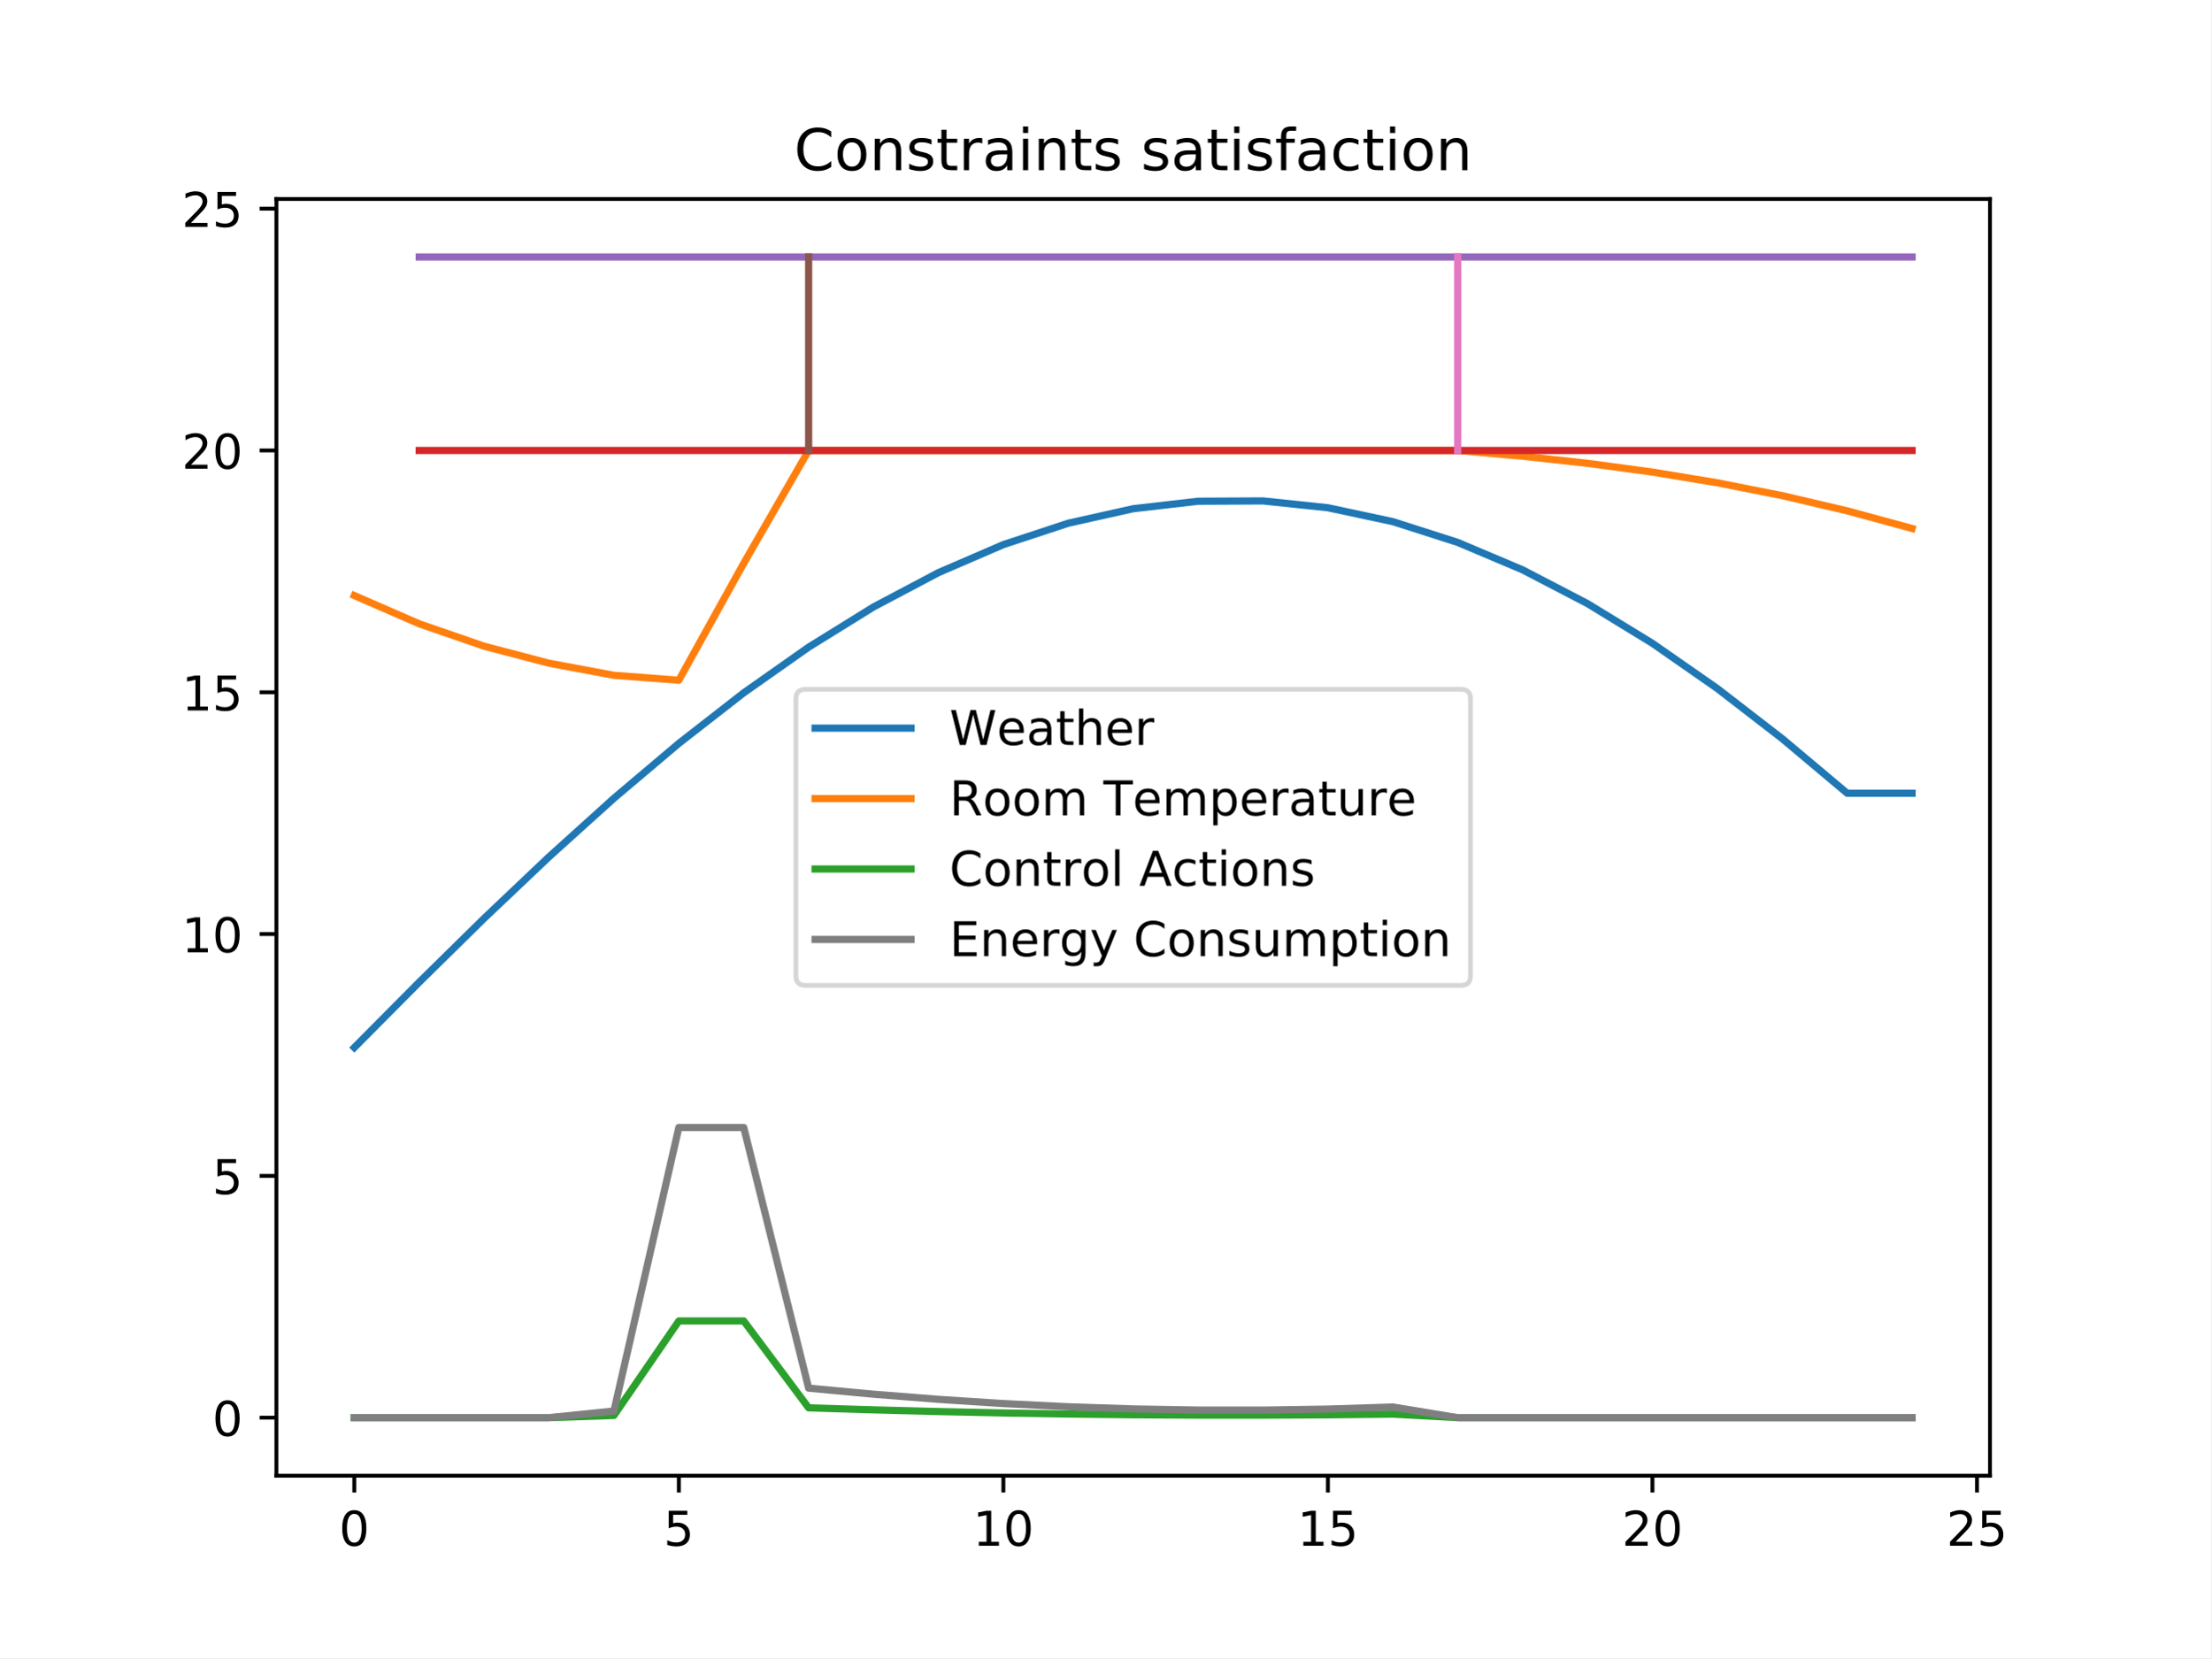
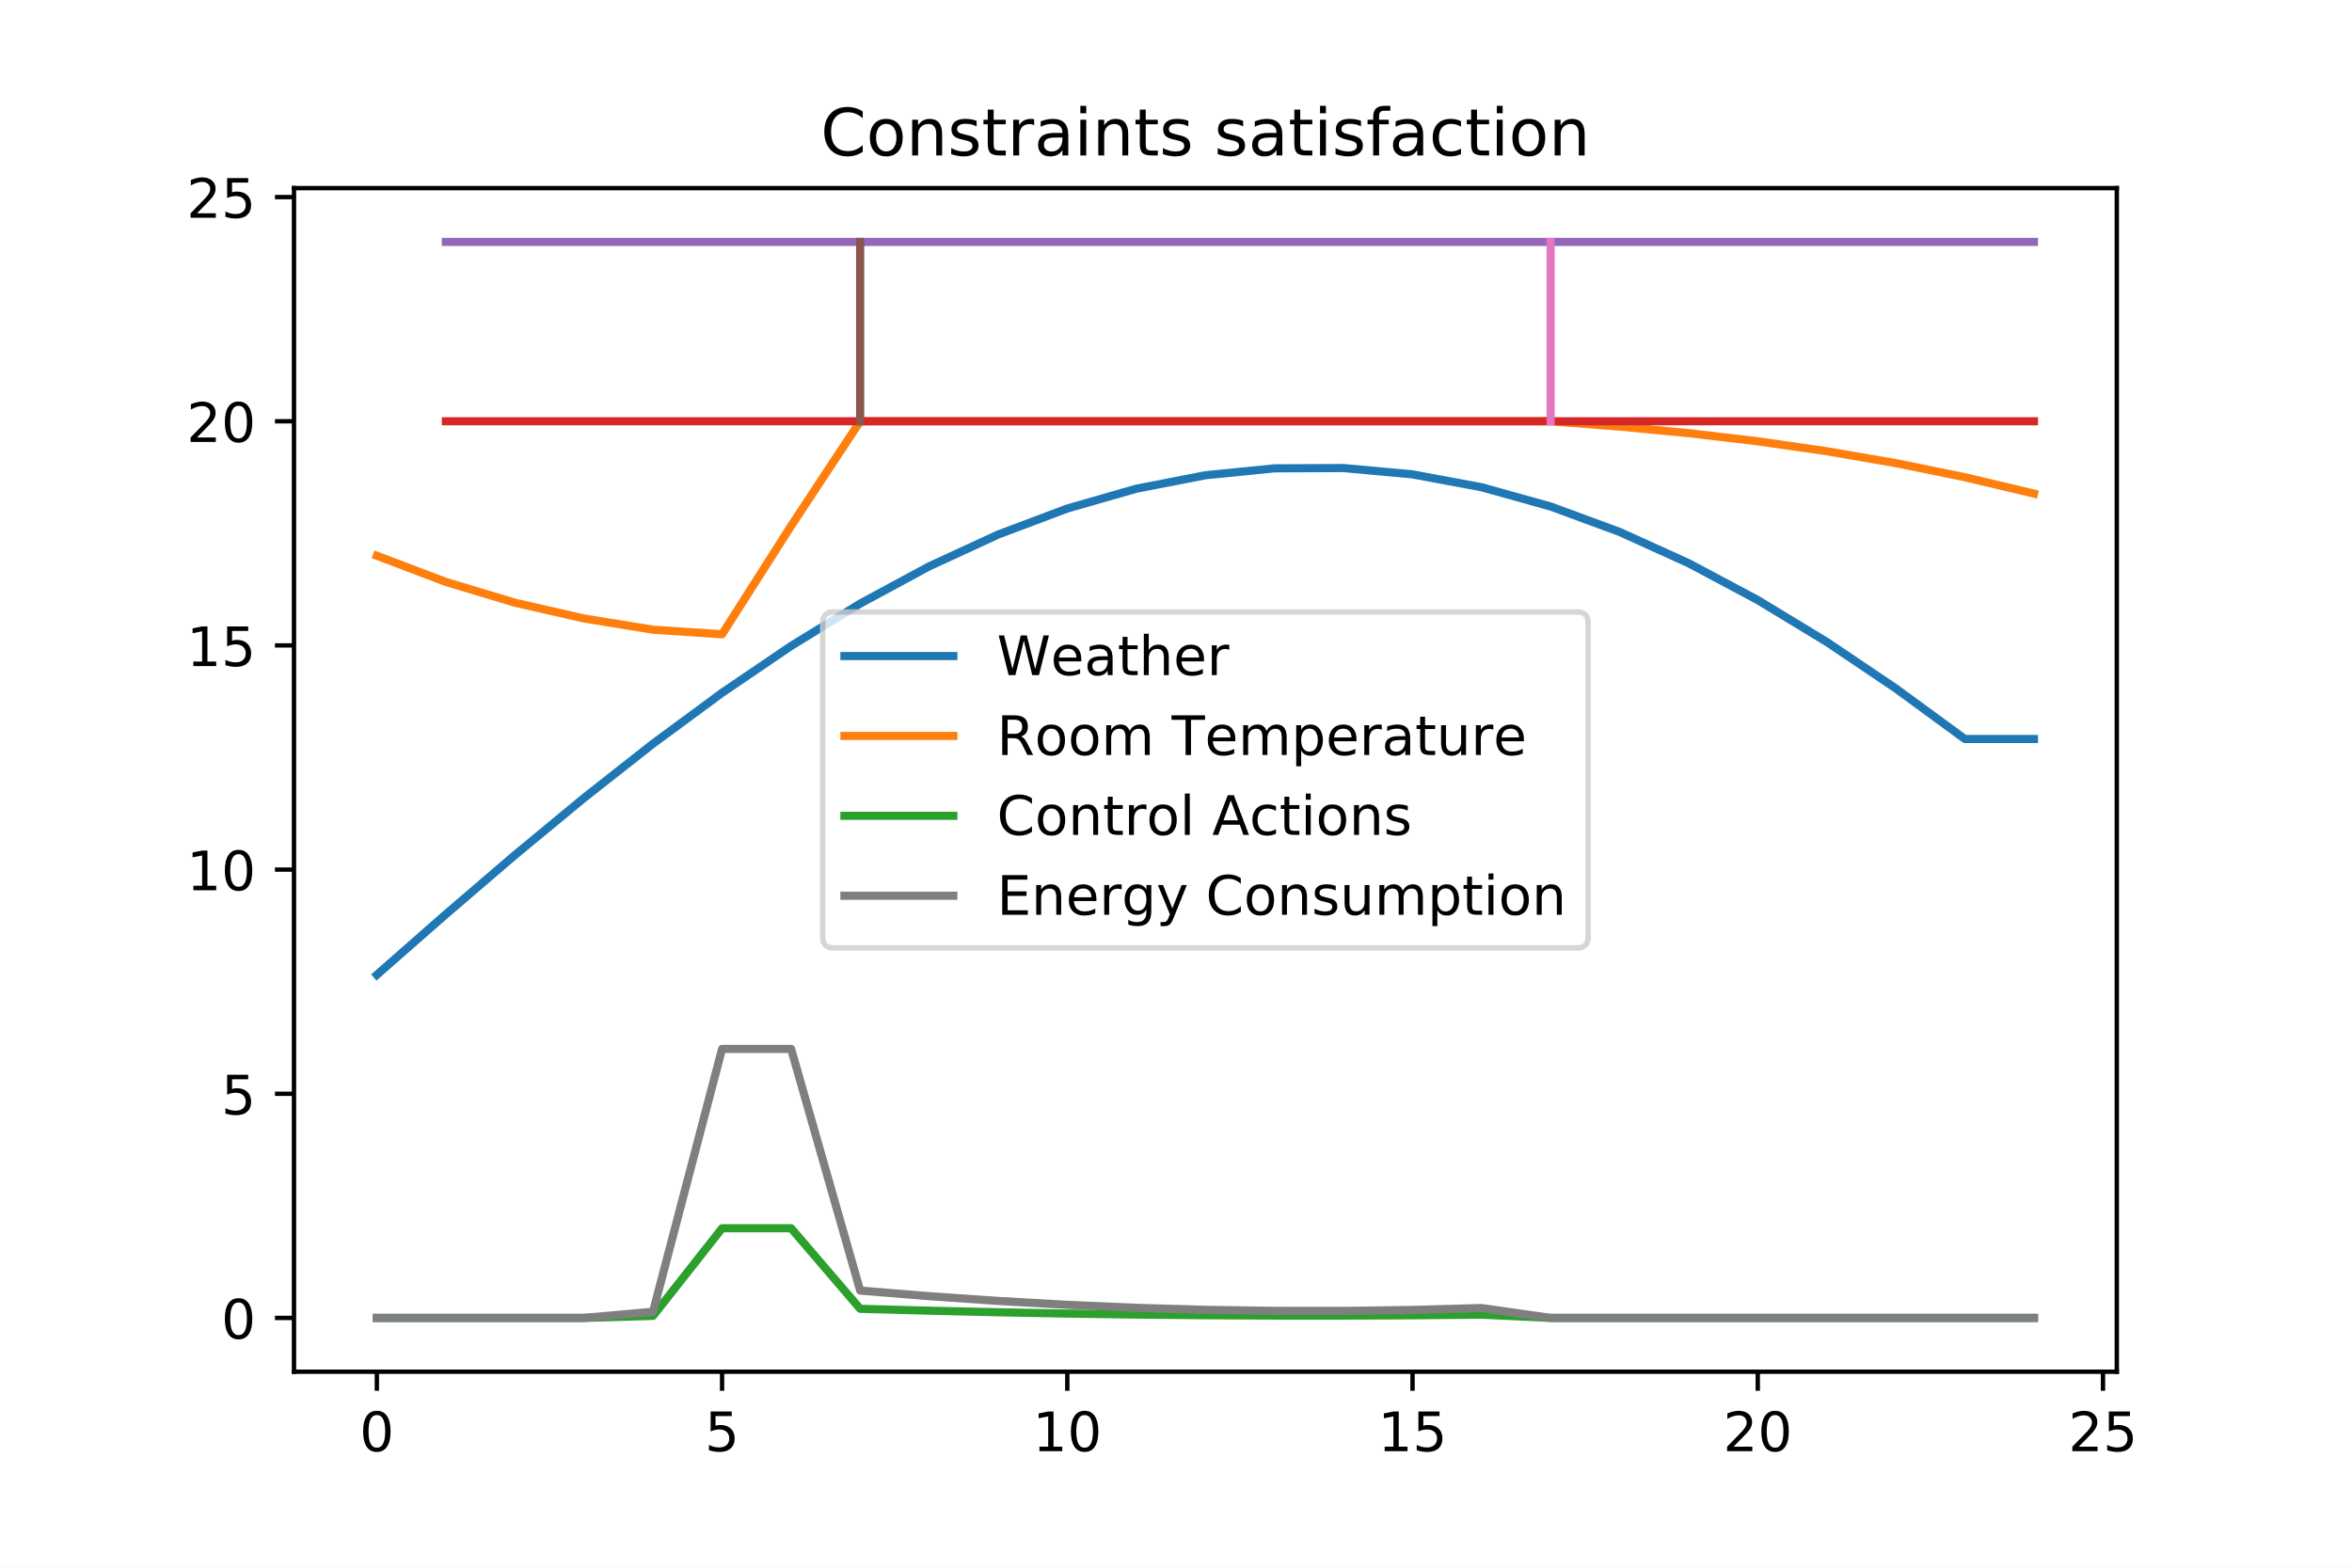
- <svg xmlns="http://www.w3.org/2000/svg" xmlns:xlink="http://www.w3.org/1999/xlink" height="345.6pt" version="1.1" viewBox="0 0 460.8 345.6" width="460.8pt">
+ <svg xmlns="http://www.w3.org/2000/svg" xmlns:xlink="http://www.w3.org/1999/xlink" height="288pt" version="1.1" viewBox="0 0 432 288" width="432pt">
  <defs>
    <style type="text/css">
*{stroke-linecap:butt;stroke-linejoin:round;}
  </style>
  </defs>
  <g id="figure_1">
    <g id="patch_1">
-       <path d="M 0 345.6  L 460.8 345.6  L 460.8 0  L 0 0  z " style="fill:#ffffff;" />
+       <path d="M 0 288  L 432 288  L 432 0  L 0 0  z " style="fill:#ffffff;" />
    </g>
    <g id="axes_1">
      <g id="patch_2">
-         <path d="M 57.6 307.584  L 414.72 307.584  L 414.72 41.472  L 57.6 41.472  z " style="fill:#ffffff;" />
+         <path d="M 54 252  L 388.8 252  L 388.8 34.56  L 54 34.56  z " style="fill:#ffffff;" />
      </g>
      <g id="matplotlib.axis_1">
        <g id="xtick_1">
          <g id="line2d_1">
            <defs>
-               <path d="M 0 0  L 0 3.5  " id="mde21d6bb17" style="stroke:#000000;stroke-width:0.8;" />
-             </defs>
-             <g>
-               <use style="stroke:#000000;stroke-width:0.8;" x="73.833" xlink:href="#mde21d6bb17" y="307.584" />
+               <path d="M 0 0  L 0 3.5  " id="md478ff8bfa" style="stroke:#000000;stroke-width:0.8;" />
+             </defs>
+             <g>
+               <use style="stroke:#000000;stroke-width:0.8;" x="69.218" xlink:href="#md478ff8bfa" y="252" />
            </g>
          </g>
          <g id="text_1">
            <defs>
              <path d="M 31.781 66.406  Q 24.172 66.406 20.328 58.906  Q 16.5 51.422 16.5 36.375  Q 16.5 21.391 20.328 13.891  Q 24.172 6.391 31.781 6.391  Q 39.453 6.391 43.281 13.891  Q 47.125 21.391 47.125 36.375  Q 47.125 51.422 43.281 58.906  Q 39.453 66.406 31.781 66.406  z M 31.781 74.219  Q 44.047 74.219 50.516 64.516  Q 56.984 54.828 56.984 36.375  Q 56.984 17.969 50.516 8.266  Q 44.047 -1.422 31.781 -1.422  Q 19.531 -1.422 13.062 8.266  Q 6.594 17.969 6.594 36.375  Q 6.594 54.828 13.062 64.516  Q 19.531 74.219 31.781 74.219  z " id="DejaVuSans-30" />
            </defs>
-             <g transform="translate(70.65148 322.1824)scale(0.1 -0.1)">
+             <g transform="translate(66.03693 266.5984)scale(0.1 -0.1)">
              <use xlink:href="#DejaVuSans-30" />
            </g>
          </g>
        </g>
        <g id="xtick_2">
          <g id="line2d_2">
            <g>
-               <use style="stroke:#000000;stroke-width:0.8;" x="141.469" xlink:href="#mde21d6bb17" y="307.584" />
+               <use style="stroke:#000000;stroke-width:0.8;" x="132.627" xlink:href="#md478ff8bfa" y="252" />
            </g>
          </g>
          <g id="text_2">
            <defs>
              <path d="M 10.797 72.906  L 49.516 72.906  L 49.516 64.594  L 19.828 64.594  L 19.828 46.734  Q 21.969 47.469 24.109 47.828  Q 26.266 48.188 28.422 48.188  Q 40.625 48.188 47.75 41.5  Q 54.891 34.812 54.891 23.391  Q 54.891 11.625 47.562 5.094  Q 40.234 -1.422 26.906 -1.422  Q 22.312 -1.422 17.547 -0.641  Q 12.797 0.141 7.719 1.703  L 7.719 11.625  Q 12.109 9.234 16.797 8.062  Q 21.484 6.891 26.703 6.891  Q 35.156 6.891 40.078 11.328  Q 45.016 15.766 45.016 23.391  Q 45.016 31 40.078 35.438  Q 35.156 39.891 26.703 39.891  Q 22.75 39.891 18.812 39.016  Q 14.891 38.141 10.797 36.281  z " id="DejaVuSans-35" />
            </defs>
-             <g transform="translate(138.2878 322.1824)scale(0.1 -0.1)">
+             <g transform="translate(129.446 266.5984)scale(0.1 -0.1)">
              <use xlink:href="#DejaVuSans-35" />
            </g>
          </g>
        </g>
        <g id="xtick_3">
          <g id="line2d_3">
            <g>
-               <use style="stroke:#000000;stroke-width:0.8;" x="209.105" xlink:href="#mde21d6bb17" y="307.584" />
+               <use style="stroke:#000000;stroke-width:0.8;" x="196.036" xlink:href="#md478ff8bfa" y="252" />
            </g>
          </g>
          <g id="text_3">
            <defs>
              <path d="M 12.406 8.297  L 28.516 8.297  L 28.516 63.922  L 10.984 60.406  L 10.984 69.391  L 28.422 72.906  L 38.281 72.906  L 38.281 8.297  L 54.391 8.297  L 54.391 0  L 12.406 0  z " id="DejaVuSans-31" />
            </defs>
-             <g transform="translate(202.743 322.1824)scale(0.1 -0.1)">
+             <g transform="translate(189.6739 266.5984)scale(0.1 -0.1)">
              <use xlink:href="#DejaVuSans-31" />
              <use x="63.623" xlink:href="#DejaVuSans-30" />
            </g>
          </g>
        </g>
        <g id="xtick_4">
          <g id="line2d_4">
            <g>
-               <use style="stroke:#000000;stroke-width:0.8;" x="276.742" xlink:href="#mde21d6bb17" y="307.584" />
+               <use style="stroke:#000000;stroke-width:0.8;" x="259.445" xlink:href="#md478ff8bfa" y="252" />
            </g>
          </g>
          <g id="text_4">
-             <g transform="translate(270.3793 322.1824)scale(0.1 -0.1)">
+             <g transform="translate(253.083 266.5984)scale(0.1 -0.1)">
              <use xlink:href="#DejaVuSans-31" />
              <use x="63.623" xlink:href="#DejaVuSans-35" />
            </g>
          </g>
        </g>
        <g id="xtick_5">
          <g id="line2d_5">
            <g>
-               <use style="stroke:#000000;stroke-width:0.8;" x="344.378" xlink:href="#mde21d6bb17" y="307.584" />
+               <use style="stroke:#000000;stroke-width:0.8;" x="322.855" xlink:href="#md478ff8bfa" y="252" />
            </g>
          </g>
          <g id="text_5">
            <defs>
              <path d="M 19.188 8.297  L 53.609 8.297  L 53.609 0  L 7.328 0  L 7.328 8.297  Q 12.938 14.109 22.625 23.891  Q 32.328 33.688 34.812 36.531  Q 39.547 41.844 41.422 45.531  Q 43.312 49.219 43.312 52.781  Q 43.312 58.594 39.234 62.25  Q 35.156 65.922 28.609 65.922  Q 23.969 65.922 18.812 64.312  Q 13.672 62.703 7.812 59.422  L 7.812 69.391  Q 13.766 71.781 18.938 73  Q 24.125 74.219 28.422 74.219  Q 39.75 74.219 46.484 68.547  Q 53.219 62.891 53.219 53.422  Q 53.219 48.922 51.531 44.891  Q 49.859 40.875 45.406 35.406  Q 44.188 33.984 37.641 27.219  Q 31.109 20.453 19.188 8.297  z " id="DejaVuSans-32" />
            </defs>
-             <g transform="translate(338.0157 322.1824)scale(0.1 -0.1)">
+             <g transform="translate(316.492 266.5984)scale(0.1 -0.1)">
              <use xlink:href="#DejaVuSans-32" />
              <use x="63.623" xlink:href="#DejaVuSans-30" />
            </g>
          </g>
        </g>
        <g id="xtick_6">
          <g id="line2d_6">
            <g>
-               <use style="stroke:#000000;stroke-width:0.8;" x="412.015" xlink:href="#mde21d6bb17" y="307.584" />
+               <use style="stroke:#000000;stroke-width:0.8;" x="386.264" xlink:href="#md478ff8bfa" y="252" />
            </g>
          </g>
          <g id="text_6">
-             <g transform="translate(405.652 322.1824)scale(0.1 -0.1)">
+             <g transform="translate(379.9011 266.5984)scale(0.1 -0.1)">
              <use xlink:href="#DejaVuSans-32" />
              <use x="63.623" xlink:href="#DejaVuSans-35" />
            </g>
          </g>
        </g>
      </g>
      <g id="matplotlib.axis_2">
        <g id="ytick_1">
          <g id="line2d_7">
            <defs>
-               <path d="M 0 0  L -3.5 0  " id="m8e8ab6ca2b" style="stroke:#000000;stroke-width:0.8;" />
-             </defs>
-             <g>
-               <use style="stroke:#000000;stroke-width:0.8;" x="57.6" xlink:href="#m8e8ab6ca2b" y="295.488" />
+               <path d="M 0 0  L -3.5 0  " id="m0f8be2b3c4" style="stroke:#000000;stroke-width:0.8;" />
+             </defs>
+             <g>
+               <use style="stroke:#000000;stroke-width:0.8;" x="54" xlink:href="#m0f8be2b3c4" y="242.116" />
            </g>
          </g>
          <g id="text_7">
-             <g transform="translate(44.2375 299.2872)scale(0.1 -0.1)">
+             <g transform="translate(40.6375 245.9156)scale(0.1 -0.1)">
              <use xlink:href="#DejaVuSans-30" />
            </g>
          </g>
        </g>
        <g id="ytick_2">
          <g id="line2d_8">
            <g>
-               <use style="stroke:#000000;stroke-width:0.8;" x="57.6" xlink:href="#m8e8ab6ca2b" y="245.088" />
+               <use style="stroke:#000000;stroke-width:0.8;" x="54" xlink:href="#m0f8be2b3c4" y="200.935" />
            </g>
          </g>
          <g id="text_8">
-             <g transform="translate(44.2375 248.8872)scale(0.1 -0.1)">
+             <g transform="translate(40.6375 204.7338)scale(0.1 -0.1)">
              <use xlink:href="#DejaVuSans-35" />
            </g>
          </g>
        </g>
        <g id="ytick_3">
          <g id="line2d_9">
            <g>
-               <use style="stroke:#000000;stroke-width:0.8;" x="57.6" xlink:href="#m8e8ab6ca2b" y="194.688" />
+               <use style="stroke:#000000;stroke-width:0.8;" x="54" xlink:href="#m0f8be2b3c4" y="159.753" />
            </g>
          </g>
          <g id="text_9">
-             <g transform="translate(37.875 198.4872)scale(0.1 -0.1)">
+             <g transform="translate(34.275 163.5519)scale(0.1 -0.1)">
              <use xlink:href="#DejaVuSans-31" />
              <use x="63.623" xlink:href="#DejaVuSans-30" />
            </g>
          </g>
        </g>
        <g id="ytick_4">
          <g id="line2d_10">
            <g>
-               <use style="stroke:#000000;stroke-width:0.8;" x="57.6" xlink:href="#m8e8ab6ca2b" y="144.288" />
+               <use style="stroke:#000000;stroke-width:0.8;" x="54" xlink:href="#m0f8be2b3c4" y="118.571" />
            </g>
          </g>
          <g id="text_10">
-             <g transform="translate(37.875 148.0872)scale(0.1 -0.1)">
+             <g transform="translate(34.275 122.3701)scale(0.1 -0.1)">
              <use xlink:href="#DejaVuSans-31" />
              <use x="63.623" xlink:href="#DejaVuSans-35" />
            </g>
          </g>
        </g>
        <g id="ytick_5">
          <g id="line2d_11">
            <g>
-               <use style="stroke:#000000;stroke-width:0.8;" x="57.6" xlink:href="#m8e8ab6ca2b" y="93.888" />
+               <use style="stroke:#000000;stroke-width:0.8;" x="54" xlink:href="#m0f8be2b3c4" y="77.389" />
            </g>
          </g>
          <g id="text_11">
-             <g transform="translate(37.875 97.68722)scale(0.1 -0.1)">
+             <g transform="translate(34.275 81.18831)scale(0.1 -0.1)">
              <use xlink:href="#DejaVuSans-32" />
              <use x="63.623" xlink:href="#DejaVuSans-30" />
            </g>
          </g>
        </g>
        <g id="ytick_6">
          <g id="line2d_12">
            <g>
-               <use style="stroke:#000000;stroke-width:0.8;" x="57.6" xlink:href="#m8e8ab6ca2b" y="43.488" />
+               <use style="stroke:#000000;stroke-width:0.8;" x="54" xlink:href="#m0f8be2b3c4" y="36.207" />
            </g>
          </g>
          <g id="text_12">
-             <g transform="translate(37.875 47.28722)scale(0.1 -0.1)">
+             <g transform="translate(34.275 40.00649)scale(0.1 -0.1)">
              <use xlink:href="#DejaVuSans-32" />
              <use x="63.623" xlink:href="#DejaVuSans-35" />
            </g>
          </g>
        </g>
      </g>
      <g id="line2d_13">
-         <path clip-path="url(#pd523419311)" d="M 73.833 218.342  L 87.36 204.719  L 100.887 191.416  L 114.415 178.587  L 127.942 166.381  L 141.469 154.942  L 154.996 144.402  L 168.524 134.885  L 182.051 126.5  L 195.578 119.347  L 209.105 113.507  L 222.633 109.05  L 236.16 106.027  L 249.687 104.473  L 263.215 104.407  L 276.742 105.829  L 290.269 108.723  L 303.796 113.054  L 317.324 118.774  L 330.851 125.814  L 344.378 134.093  L 357.905 143.514  L 371.433 153.968  L 384.96 165.332  L 398.487 165.332  " style="fill:none;stroke:#1f77b4;stroke-linecap:square;stroke-width:1.5;" />
+         <path clip-path="url(#p7a11da28c7)" d="M 69.218 179.081  L 81.9 167.949  L 94.582 157.079  L 107.264 146.596  L 119.945 136.623  L 132.627 127.276  L 145.309 118.664  L 157.991 110.887  L 170.673 104.037  L 183.355 98.191  L 196.036 93.42  L 208.718 89.778  L 221.4 87.308  L 234.082 86.038  L 246.764 85.984  L 259.445 87.146  L 272.127 89.51  L 284.809 93.05  L 297.491 97.723  L 310.173 103.476  L 322.855 110.24  L 335.536 117.938  L 348.218 126.48  L 360.9 135.766  L 373.582 135.766  " style="fill:none;stroke:#1f77b4;stroke-linecap:square;stroke-width:1.5;" />
      </g>
      <g id="line2d_14">
-         <path clip-path="url(#pd523419311)" d="M 73.833 124.128  L 87.36 130.016  L 100.887 134.685  L 114.415 138.231  L 127.942 140.753  L 141.469 141.778  L 154.996 117.4  L 168.524 93.888  L 182.051 93.888  L 195.578 93.888  L 209.105 93.888  L 222.633 93.888  L 236.16 93.888  L 249.687 93.888  L 263.215 93.888  L 276.742 93.888  L 290.269 93.888  L 303.796 93.888  L 317.324 95.086  L 330.851 96.566  L 344.378 98.394  L 357.905 100.625  L 371.433 103.306  L 384.96 106.472  L 398.487 110.151  " style="fill:none;stroke:#ff7f0e;stroke-linecap:square;stroke-width:1.5;" />
+         <path clip-path="url(#p7a11da28c7)" d="M 69.218 102.098  L 81.9 106.91  L 94.582 110.725  L 107.264 113.622  L 119.945 115.683  L 132.627 116.52  L 145.309 96.601  L 157.991 77.389  L 170.673 77.389  L 183.355 77.389  L 196.036 77.389  L 208.718 77.389  L 221.4 77.389  L 234.082 77.389  L 246.764 77.389  L 259.445 77.389  L 272.127 77.389  L 284.809 77.389  L 297.491 78.368  L 310.173 79.578  L 322.855 81.071  L 335.536 82.894  L 348.218 85.085  L 360.9 87.672  L 373.582 90.678  " style="fill:none;stroke:#ff7f0e;stroke-linecap:square;stroke-width:1.5;" />
      </g>
      <g id="line2d_15">
-         <path clip-path="url(#pd523419311)" d="M 73.833 295.488  L 87.36 295.488  L 100.887 295.488  L 114.415 295.488  L 127.942 295.026  L 141.469 275.328  L 154.996 275.328  L 168.524 293.438  L 182.051 293.857  L 195.578 294.215  L 209.105 294.507  L 222.633 294.73  L 236.16 294.881  L 249.687 294.959  L 263.215 294.962  L 276.742 294.891  L 290.269 294.746  L 303.796 295.488  L 317.324 295.488  L 330.851 295.488  L 344.378 295.488  L 357.905 295.488  L 371.433 295.488  L 384.96 295.488  L 398.487 295.488  " style="fill:none;stroke:#2ca02c;stroke-linecap:square;stroke-width:1.5;" />
+         <path clip-path="url(#p7a11da28c7)" d="M 69.218 242.116  L 81.9 242.116  L 94.582 242.116  L 107.264 242.116  L 119.945 241.739  L 132.627 225.644  L 145.309 225.644  L 157.991 240.441  L 170.673 240.784  L 183.355 241.076  L 196.036 241.315  L 208.718 241.497  L 221.4 241.62  L 234.082 241.684  L 246.764 241.687  L 259.445 241.629  L 272.127 241.51  L 284.809 242.116  L 297.491 242.116  L 310.173 242.116  L 322.855 242.116  L 335.536 242.116  L 348.218 242.116  L 360.9 242.116  L 373.582 242.116  " style="fill:none;stroke:#2ca02c;stroke-linecap:square;stroke-width:1.5;" />
      </g>
      <g id="line2d_16">
-         <path clip-path="url(#pd523419311)" d="M 87.36 93.888  L 398.487 93.888  " style="fill:none;stroke:#d62728;stroke-linecap:square;stroke-width:1.5;" />
+         <path clip-path="url(#p7a11da28c7)" d="M 81.9 77.389  L 373.582 77.389  " style="fill:none;stroke:#d62728;stroke-linecap:square;stroke-width:1.5;" />
      </g>
      <g id="line2d_17">
-         <path clip-path="url(#pd523419311)" d="M 87.36 53.568  L 398.487 53.568  " style="fill:none;stroke:#9467bd;stroke-linecap:square;stroke-width:1.5;" />
+         <path clip-path="url(#p7a11da28c7)" d="M 81.9 44.444  L 373.582 44.444  " style="fill:none;stroke:#9467bd;stroke-linecap:square;stroke-width:1.5;" />
      </g>
      <g id="line2d_18">
-         <path clip-path="url(#pd523419311)" d="M 168.524 93.888  L 168.524 53.568  " style="fill:none;stroke:#8c564b;stroke-linecap:square;stroke-width:1.5;" />
+         <path clip-path="url(#p7a11da28c7)" d="M 157.991 77.389  L 157.991 44.444  " style="fill:none;stroke:#8c564b;stroke-linecap:square;stroke-width:1.5;" />
      </g>
      <g id="line2d_19">
-         <path clip-path="url(#pd523419311)" d="M 303.796 93.888  L 303.796 53.568  " style="fill:none;stroke:#e377c2;stroke-linecap:square;stroke-width:1.5;" />
+         <path clip-path="url(#p7a11da28c7)" d="M 284.809 77.389  L 284.809 44.444  " style="fill:none;stroke:#e377c2;stroke-linecap:square;stroke-width:1.5;" />
      </g>
      <g id="line2d_20">
-         <path clip-path="url(#pd523419311)" d="M 73.833 295.488  L 87.36 295.488  L 100.887 295.488  L 114.415 295.488  L 127.942 294.102  L 141.469 235.008  L 154.996 235.008  L 168.524 289.338  L 182.051 290.596  L 195.578 291.669  L 209.105 292.545  L 222.633 293.214  L 236.16 293.667  L 249.687 293.9  L 263.215 293.91  L 276.742 293.697  L 290.269 293.263  L 303.796 295.488  L 317.324 295.488  L 330.851 295.488  L 344.378 295.488  L 357.905 295.488  L 371.433 295.488  L 384.96 295.488  L 398.487 295.488  " style="fill:none;stroke:#7f7f7f;stroke-linecap:square;stroke-width:1.5;" />
+         <path clip-path="url(#p7a11da28c7)" d="M 69.218 242.116  L 81.9 242.116  L 94.582 242.116  L 107.264 242.116  L 119.945 240.984  L 132.627 192.698  L 145.309 192.698  L 157.991 237.092  L 170.673 238.119  L 183.355 238.996  L 196.036 239.712  L 208.718 240.258  L 221.4 240.629  L 234.082 240.819  L 246.764 240.827  L 259.445 240.653  L 272.127 240.298  L 284.809 242.116  L 297.491 242.116  L 310.173 242.116  L 322.855 242.116  L 335.536 242.116  L 348.218 242.116  L 360.9 242.116  L 373.582 242.116  " style="fill:none;stroke:#7f7f7f;stroke-linecap:square;stroke-width:1.5;" />
      </g>
      <g id="patch_3">
-         <path d="M 57.6 307.584  L 57.6 41.472  " style="fill:none;stroke:#000000;stroke-linecap:square;stroke-linejoin:miter;stroke-width:0.8;" />
+         <path d="M 54 252  L 54 34.56  " style="fill:none;stroke:#000000;stroke-linecap:square;stroke-linejoin:miter;stroke-width:0.8;" />
      </g>
      <g id="patch_4">
-         <path d="M 414.72 307.584  L 414.72 41.472  " style="fill:none;stroke:#000000;stroke-linecap:square;stroke-linejoin:miter;stroke-width:0.8;" />
+         <path d="M 388.8 252  L 388.8 34.56  " style="fill:none;stroke:#000000;stroke-linecap:square;stroke-linejoin:miter;stroke-width:0.8;" />
      </g>
      <g id="patch_5">
-         <path d="M 57.6 307.584  L 414.72 307.584  " style="fill:none;stroke:#000000;stroke-linecap:square;stroke-linejoin:miter;stroke-width:0.8;" />
+         <path d="M 54 252  L 388.8 252  " style="fill:none;stroke:#000000;stroke-linecap:square;stroke-linejoin:miter;stroke-width:0.8;" />
      </g>
      <g id="patch_6">
-         <path d="M 57.6 41.472  L 414.72 41.472  " style="fill:none;stroke:#000000;stroke-linecap:square;stroke-linejoin:miter;stroke-width:0.8;" />
+         <path d="M 54 34.56  L 388.8 34.56  " style="fill:none;stroke:#000000;stroke-linecap:square;stroke-linejoin:miter;stroke-width:0.8;" />
      </g>
      <g id="text_13">
        <defs>
          <path d="M 64.406 67.281  L 64.406 56.891  Q 59.422 61.531 53.781 63.812  Q 48.141 66.109 41.797 66.109  Q 29.297 66.109 22.656 58.469  Q 16.016 50.828 16.016 36.375  Q 16.016 21.969 22.656 14.328  Q 29.297 6.688 41.797 6.688  Q 48.141 6.688 53.781 8.984  Q 59.422 11.281 64.406 15.922  L 64.406 5.609  Q 59.234 2.094 53.438 0.328  Q 47.656 -1.422 41.219 -1.422  Q 24.656 -1.422 15.125 8.703  Q 5.609 18.844 5.609 36.375  Q 5.609 53.953 15.125 64.078  Q 24.656 74.219 41.219 74.219  Q 47.75 74.219 53.531 72.484  Q 59.328 70.75 64.406 67.281  z " id="DejaVuSans-43" />
          <path d="M 30.609 48.391  Q 23.391 48.391 19.188 42.75  Q 14.984 37.109 14.984 27.297  Q 14.984 17.484 19.156 11.844  Q 23.344 6.203 30.609 6.203  Q 37.797 6.203 41.984 11.859  Q 46.188 17.531 46.188 27.297  Q 46.188 37.016 41.984 42.703  Q 37.797 48.391 30.609 48.391  z M 30.609 56  Q 42.328 56 49.016 48.375  Q 55.719 40.766 55.719 27.297  Q 55.719 13.875 49.016 6.219  Q 42.328 -1.422 30.609 -1.422  Q 18.844 -1.422 12.172 6.219  Q 5.516 13.875 5.516 27.297  Q 5.516 40.766 12.172 48.375  Q 18.844 56 30.609 56  z " id="DejaVuSans-6f" />
          <path d="M 54.891 33.016  L 54.891 0  L 45.906 0  L 45.906 32.719  Q 45.906 40.484 42.875 44.328  Q 39.844 48.188 33.797 48.188  Q 26.516 48.188 22.312 43.547  Q 18.109 38.922 18.109 30.906  L 18.109 0  L 9.078 0  L 9.078 54.688  L 18.109 54.688  L 18.109 46.188  Q 21.344 51.125 25.703 53.562  Q 30.078 56 35.797 56  Q 45.219 56 50.047 50.172  Q 54.891 44.344 54.891 33.016  z " id="DejaVuSans-6e" />
          <path d="M 44.281 53.078  L 44.281 44.578  Q 40.484 46.531 36.375 47.5  Q 32.281 48.484 27.875 48.484  Q 21.188 48.484 17.844 46.438  Q 14.5 44.391 14.5 40.281  Q 14.5 37.156 16.891 35.375  Q 19.281 33.594 26.516 31.984  L 29.594 31.297  Q 39.156 29.25 43.188 25.516  Q 47.219 21.781 47.219 15.094  Q 47.219 7.469 41.188 3.016  Q 35.156 -1.422 24.609 -1.422  Q 20.219 -1.422 15.453 -0.562  Q 10.688 0.297 5.422 2  L 5.422 11.281  Q 10.406 8.688 15.234 7.391  Q 20.062 6.109 24.812 6.109  Q 31.156 6.109 34.562 8.281  Q 37.984 10.453 37.984 14.406  Q 37.984 18.062 35.516 20.016  Q 33.062 21.969 24.703 23.781  L 21.578 24.516  Q 13.234 26.266 9.516 29.906  Q 5.812 33.547 5.812 39.891  Q 5.812 47.609 11.281 51.797  Q 16.75 56 26.812 56  Q 31.781 56 36.172 55.266  Q 40.578 54.547 44.281 53.078  z " id="DejaVuSans-73" />
          <path d="M 18.312 70.219  L 18.312 54.688  L 36.812 54.688  L 36.812 47.703  L 18.312 47.703  L 18.312 18.016  Q 18.312 11.328 20.141 9.422  Q 21.969 7.516 27.594 7.516  L 36.812 7.516  L 36.812 0  L 27.594 0  Q 17.188 0 13.234 3.875  Q 9.281 7.766 9.281 18.016  L 9.281 47.703  L 2.688 47.703  L 2.688 54.688  L 9.281 54.688  L 9.281 70.219  z " id="DejaVuSans-74" />
          <path d="M 41.109 46.297  Q 39.594 47.172 37.812 47.578  Q 36.031 48 33.891 48  Q 26.266 48 22.188 43.047  Q 18.109 38.094 18.109 28.812  L 18.109 0  L 9.078 0  L 9.078 54.688  L 18.109 54.688  L 18.109 46.188  Q 20.953 51.172 25.484 53.578  Q 30.031 56 36.531 56  Q 37.453 56 38.578 55.875  Q 39.703 55.766 41.062 55.516  z " id="DejaVuSans-72" />
          <path d="M 34.281 27.484  Q 23.391 27.484 19.188 25  Q 14.984 22.516 14.984 16.5  Q 14.984 11.719 18.141 8.906  Q 21.297 6.109 26.703 6.109  Q 34.188 6.109 38.703 11.406  Q 43.219 16.703 43.219 25.484  L 43.219 27.484  z M 52.203 31.203  L 52.203 0  L 43.219 0  L 43.219 8.297  Q 40.141 3.328 35.547 0.953  Q 30.953 -1.422 24.312 -1.422  Q 15.922 -1.422 10.953 3.297  Q 6 8.016 6 15.922  Q 6 25.141 12.172 29.828  Q 18.359 34.516 30.609 34.516  L 43.219 34.516  L 43.219 35.406  Q 43.219 41.609 39.141 45  Q 35.062 48.391 27.688 48.391  Q 23 48.391 18.547 47.266  Q 14.109 46.141 10.016 43.891  L 10.016 52.203  Q 14.938 54.109 19.578 55.047  Q 24.219 56 28.609 56  Q 40.484 56 46.344 49.844  Q 52.203 43.703 52.203 31.203  z " id="DejaVuSans-61" />
          <path d="M 9.422 54.688  L 18.406 54.688  L 18.406 0  L 9.422 0  z M 9.422 75.984  L 18.406 75.984  L 18.406 64.594  L 9.422 64.594  z " id="DejaVuSans-69" />
          <path id="DejaVuSans-20" />
          <path d="M 37.109 75.984  L 37.109 68.5  L 28.516 68.5  Q 23.688 68.5 21.797 66.547  Q 19.922 64.594 19.922 59.516  L 19.922 54.688  L 34.719 54.688  L 34.719 47.703  L 19.922 47.703  L 19.922 0  L 10.891 0  L 10.891 47.703  L 2.297 47.703  L 2.297 54.688  L 10.891 54.688  L 10.891 58.5  Q 10.891 67.625 15.141 71.797  Q 19.391 75.984 28.609 75.984  z " id="DejaVuSans-66" />
          <path d="M 48.781 52.594  L 48.781 44.188  Q 44.969 46.297 41.141 47.344  Q 37.312 48.391 33.406 48.391  Q 24.656 48.391 19.812 42.844  Q 14.984 37.312 14.984 27.297  Q 14.984 17.281 19.812 11.734  Q 24.656 6.203 33.406 6.203  Q 37.312 6.203 41.141 7.25  Q 44.969 8.297 48.781 10.406  L 48.781 2.094  Q 45.016 0.344 40.984 -0.531  Q 36.969 -1.422 32.422 -1.422  Q 20.062 -1.422 12.781 6.344  Q 5.516 14.109 5.516 27.297  Q 5.516 40.672 12.859 48.328  Q 20.219 56 33.016 56  Q 37.156 56 41.109 55.141  Q 45.062 54.297 48.781 52.594  z " id="DejaVuSans-63" />
        </defs>
-         <g transform="translate(165.4931 35.472)scale(0.12 -0.12)">
+         <g transform="translate(150.7331 28.56)scale(0.12 -0.12)">
          <use xlink:href="#DejaVuSans-43" />
          <use x="69.824" xlink:href="#DejaVuSans-6f" />
          <use x="131.006" xlink:href="#DejaVuSans-6e" />
          <use x="194.385" xlink:href="#DejaVuSans-73" />
          <use x="246.484" xlink:href="#DejaVuSans-74" />
          <use x="285.693" xlink:href="#DejaVuSans-72" />
          <use x="326.807" xlink:href="#DejaVuSans-61" />
          <use x="388.086" xlink:href="#DejaVuSans-69" />
          <use x="415.869" xlink:href="#DejaVuSans-6e" />
          <use x="479.248" xlink:href="#DejaVuSans-74" />
          <use x="518.457" xlink:href="#DejaVuSans-73" />
          <use x="570.557" xlink:href="#DejaVuSans-20" />
          <use x="602.344" xlink:href="#DejaVuSans-73" />
          <use x="654.443" xlink:href="#DejaVuSans-61" />
          <use x="715.723" xlink:href="#DejaVuSans-74" />
          <use x="754.932" xlink:href="#DejaVuSans-69" />
          <use x="782.715" xlink:href="#DejaVuSans-73" />
          <use x="834.814" xlink:href="#DejaVuSans-66" />
          <use x="870.02" xlink:href="#DejaVuSans-61" />
          <use x="931.299" xlink:href="#DejaVuSans-63" />
          <use x="986.279" xlink:href="#DejaVuSans-74" />
          <use x="1025.488" xlink:href="#DejaVuSans-69" />
          <use x="1053.271" xlink:href="#DejaVuSans-6f" />
          <use x="1114.453" xlink:href="#DejaVuSans-6e" />
        </g>
      </g>
      <g id="legend_1">
        <g id="patch_7">
-           <path d="M 167.863 205.384  L 304.457 205.384  Q 306.457 205.384 306.457 203.384  L 306.457 145.672  Q 306.457 143.672 304.457 143.672  L 167.863 143.672  Q 165.863 143.672 165.863 145.672  L 165.863 203.384  Q 165.863 205.384 167.863 205.384  z " style="fill:#ffffff;opacity:0.8;stroke:#cccccc;stroke-linejoin:miter;" />
+           <path d="M 153.103 174.136  L 289.697 174.136  Q 291.697 174.136 291.697 172.136  L 291.697 114.424  Q 291.697 112.424 289.697 112.424  L 153.103 112.424  Q 151.103 112.424 151.103 114.424  L 151.103 172.136  Q 151.103 174.136 153.103 174.136  z " style="fill:#ffffff;opacity:0.8;stroke:#cccccc;stroke-linejoin:miter;" />
        </g>
        <g id="line2d_21">
-           <path d="M 169.863 151.77  L 189.863 151.77  " style="fill:none;stroke:#1f77b4;stroke-linecap:square;stroke-width:1.5;" />
+           <path d="M 155.103 120.522  L 175.103 120.522  " style="fill:none;stroke:#1f77b4;stroke-linecap:square;stroke-width:1.5;" />
        </g>
        <g id="line2d_22" />
        <g id="text_14">
          <defs>
            <path d="M 3.328 72.906  L 13.281 72.906  L 28.609 11.281  L 43.891 72.906  L 54.984 72.906  L 70.312 11.281  L 85.594 72.906  L 95.609 72.906  L 77.297 0  L 64.891 0  L 49.516 63.281  L 33.984 0  L 21.578 0  z " id="DejaVuSans-57" />
            <path d="M 56.203 29.594  L 56.203 25.203  L 14.891 25.203  Q 15.484 15.922 20.484 11.062  Q 25.484 6.203 34.422 6.203  Q 39.594 6.203 44.453 7.469  Q 49.312 8.734 54.109 11.281  L 54.109 2.781  Q 49.266 0.734 44.188 -0.344  Q 39.109 -1.422 33.891 -1.422  Q 20.797 -1.422 13.156 6.188  Q 5.516 13.812 5.516 26.812  Q 5.516 40.234 12.766 48.109  Q 20.016 56 32.328 56  Q 43.359 56 49.781 48.891  Q 56.203 41.797 56.203 29.594  z M 47.219 32.234  Q 47.125 39.594 43.094 43.984  Q 39.062 48.391 32.422 48.391  Q 24.906 48.391 20.391 44.141  Q 15.875 39.891 15.188 32.172  z " id="DejaVuSans-65" />
            <path d="M 54.891 33.016  L 54.891 0  L 45.906 0  L 45.906 32.719  Q 45.906 40.484 42.875 44.328  Q 39.844 48.188 33.797 48.188  Q 26.516 48.188 22.312 43.547  Q 18.109 38.922 18.109 30.906  L 18.109 0  L 9.078 0  L 9.078 75.984  L 18.109 75.984  L 18.109 46.188  Q 21.344 51.125 25.703 53.562  Q 30.078 56 35.797 56  Q 45.219 56 50.047 50.172  Q 54.891 44.344 54.891 33.016  z " id="DejaVuSans-68" />
          </defs>
-           <g transform="translate(197.8631 155.2702)scale(0.1 -0.1)">
+           <g transform="translate(183.1031 124.0222)scale(0.1 -0.1)">
            <use xlink:href="#DejaVuSans-57" />
            <use x="98.799" xlink:href="#DejaVuSans-65" />
            <use x="160.322" xlink:href="#DejaVuSans-61" />
            <use x="221.602" xlink:href="#DejaVuSans-74" />
            <use x="260.811" xlink:href="#DejaVuSans-68" />
            <use x="324.189" xlink:href="#DejaVuSans-65" />
            <use x="385.713" xlink:href="#DejaVuSans-72" />
          </g>
        </g>
        <g id="line2d_23">
-           <path d="M 169.863 166.448  L 189.863 166.448  " style="fill:none;stroke:#ff7f0e;stroke-linecap:square;stroke-width:1.5;" />
+           <path d="M 155.103 135.2  L 175.103 135.2  " style="fill:none;stroke:#ff7f0e;stroke-linecap:square;stroke-width:1.5;" />
        </g>
        <g id="line2d_24" />
        <g id="text_15">
          <defs>
            <path d="M 44.391 34.188  Q 47.562 33.109 50.562 29.594  Q 53.562 26.078 56.594 19.922  L 66.609 0  L 56 0  L 46.688 18.703  Q 43.062 26.031 39.672 28.422  Q 36.281 30.812 30.422 30.812  L 19.672 30.812  L 19.672 0  L 9.812 0  L 9.812 72.906  L 32.078 72.906  Q 44.578 72.906 50.734 67.672  Q 56.891 62.453 56.891 51.906  Q 56.891 45.016 53.688 40.469  Q 50.484 35.938 44.391 34.188  z M 19.672 64.797  L 19.672 38.922  L 32.078 38.922  Q 39.203 38.922 42.844 42.219  Q 46.484 45.516 46.484 51.906  Q 46.484 58.297 42.844 61.547  Q 39.203 64.797 32.078 64.797  z " id="DejaVuSans-52" />
            <path d="M 52 44.188  Q 55.375 50.25 60.062 53.125  Q 64.75 56 71.094 56  Q 79.641 56 84.281 50.016  Q 88.922 44.047 88.922 33.016  L 88.922 0  L 79.891 0  L 79.891 32.719  Q 79.891 40.578 77.094 44.375  Q 74.312 48.188 68.609 48.188  Q 61.625 48.188 57.562 43.547  Q 53.516 38.922 53.516 30.906  L 53.516 0  L 44.484 0  L 44.484 32.719  Q 44.484 40.625 41.703 44.406  Q 38.922 48.188 33.109 48.188  Q 26.219 48.188 22.156 43.531  Q 18.109 38.875 18.109 30.906  L 18.109 0  L 9.078 0  L 9.078 54.688  L 18.109 54.688  L 18.109 46.188  Q 21.188 51.219 25.484 53.609  Q 29.781 56 35.688 56  Q 41.656 56 45.828 52.969  Q 50 49.953 52 44.188  z " id="DejaVuSans-6d" />
            <path d="M -0.297 72.906  L 61.375 72.906  L 61.375 64.594  L 35.5 64.594  L 35.5 0  L 25.594 0  L 25.594 64.594  L -0.297 64.594  z " id="DejaVuSans-54" />
            <path d="M 18.109 8.203  L 18.109 -20.797  L 9.078 -20.797  L 9.078 54.688  L 18.109 54.688  L 18.109 46.391  Q 20.953 51.266 25.266 53.625  Q 29.594 56 35.594 56  Q 45.562 56 51.781 48.094  Q 58.016 40.188 58.016 27.297  Q 58.016 14.406 51.781 6.484  Q 45.562 -1.422 35.594 -1.422  Q 29.594 -1.422 25.266 0.953  Q 20.953 3.328 18.109 8.203  z M 48.688 27.297  Q 48.688 37.203 44.609 42.844  Q 40.531 48.484 33.406 48.484  Q 26.266 48.484 22.188 42.844  Q 18.109 37.203 18.109 27.297  Q 18.109 17.391 22.188 11.75  Q 26.266 6.109 33.406 6.109  Q 40.531 6.109 44.609 11.75  Q 48.688 17.391 48.688 27.297  z " id="DejaVuSans-70" />
            <path d="M 8.5 21.578  L 8.5 54.688  L 17.484 54.688  L 17.484 21.922  Q 17.484 14.156 20.5 10.266  Q 23.531 6.391 29.594 6.391  Q 36.859 6.391 41.078 11.031  Q 45.312 15.672 45.312 23.688  L 45.312 54.688  L 54.297 54.688  L 54.297 0  L 45.312 0  L 45.312 8.406  Q 42.047 3.422 37.719 1  Q 33.406 -1.422 27.688 -1.422  Q 18.266 -1.422 13.375 4.438  Q 8.5 10.297 8.5 21.578  z M 31.109 56  z " id="DejaVuSans-75" />
          </defs>
-           <g transform="translate(197.8631 169.9483)scale(0.1 -0.1)">
+           <g transform="translate(183.1031 138.7003)scale(0.1 -0.1)">
            <use xlink:href="#DejaVuSans-52" />
            <use x="69.42" xlink:href="#DejaVuSans-6f" />
            <use x="130.602" xlink:href="#DejaVuSans-6f" />
            <use x="191.783" xlink:href="#DejaVuSans-6d" />
            <use x="289.195" xlink:href="#DejaVuSans-20" />
            <use x="320.982" xlink:href="#DejaVuSans-54" />
            <use x="381.801" xlink:href="#DejaVuSans-65" />
            <use x="443.324" xlink:href="#DejaVuSans-6d" />
            <use x="540.736" xlink:href="#DejaVuSans-70" />
            <use x="604.213" xlink:href="#DejaVuSans-65" />
            <use x="665.736" xlink:href="#DejaVuSans-72" />
            <use x="706.85" xlink:href="#DejaVuSans-61" />
            <use x="768.129" xlink:href="#DejaVuSans-74" />
            <use x="807.338" xlink:href="#DejaVuSans-75" />
            <use x="870.717" xlink:href="#DejaVuSans-72" />
            <use x="911.799" xlink:href="#DejaVuSans-65" />
          </g>
        </g>
        <g id="line2d_25">
-           <path d="M 169.863 181.126  L 189.863 181.126  " style="fill:none;stroke:#2ca02c;stroke-linecap:square;stroke-width:1.5;" />
+           <path d="M 155.103 149.878  L 175.103 149.878  " style="fill:none;stroke:#2ca02c;stroke-linecap:square;stroke-width:1.5;" />
        </g>
        <g id="line2d_26" />
        <g id="text_16">
          <defs>
            <path d="M 9.422 75.984  L 18.406 75.984  L 18.406 0  L 9.422 0  z " id="DejaVuSans-6c" />
            <path d="M 34.188 63.188  L 20.797 26.906  L 47.609 26.906  z M 28.609 72.906  L 39.797 72.906  L 67.578 0  L 57.328 0  L 50.688 18.703  L 17.828 18.703  L 11.188 0  L 0.781 0  z " id="DejaVuSans-41" />
          </defs>
-           <g transform="translate(197.8631 184.6264)scale(0.1 -0.1)">
+           <g transform="translate(183.1031 153.3784)scale(0.1 -0.1)">
            <use xlink:href="#DejaVuSans-43" />
            <use x="69.824" xlink:href="#DejaVuSans-6f" />
            <use x="131.006" xlink:href="#DejaVuSans-6e" />
            <use x="194.385" xlink:href="#DejaVuSans-74" />
            <use x="233.594" xlink:href="#DejaVuSans-72" />
            <use x="274.676" xlink:href="#DejaVuSans-6f" />
            <use x="335.857" xlink:href="#DejaVuSans-6c" />
            <use x="363.641" xlink:href="#DejaVuSans-20" />
            <use x="395.428" xlink:href="#DejaVuSans-41" />
            <use x="463.82" xlink:href="#DejaVuSans-63" />
            <use x="518.801" xlink:href="#DejaVuSans-74" />
            <use x="558.01" xlink:href="#DejaVuSans-69" />
            <use x="585.793" xlink:href="#DejaVuSans-6f" />
            <use x="646.975" xlink:href="#DejaVuSans-6e" />
            <use x="710.354" xlink:href="#DejaVuSans-73" />
          </g>
        </g>
        <g id="line2d_27">
-           <path d="M 169.863 195.805  L 189.863 195.805  " style="fill:none;stroke:#7f7f7f;stroke-linecap:square;stroke-width:1.5;" />
+           <path d="M 155.103 164.557  L 175.103 164.557  " style="fill:none;stroke:#7f7f7f;stroke-linecap:square;stroke-width:1.5;" />
        </g>
        <g id="line2d_28" />
        <g id="text_17">
          <defs>
            <path d="M 9.812 72.906  L 55.906 72.906  L 55.906 64.594  L 19.672 64.594  L 19.672 43.016  L 54.391 43.016  L 54.391 34.719  L 19.672 34.719  L 19.672 8.297  L 56.781 8.297  L 56.781 0  L 9.812 0  z " id="DejaVuSans-45" />
            <path d="M 45.406 27.984  Q 45.406 37.75 41.375 43.109  Q 37.359 48.484 30.078 48.484  Q 22.859 48.484 18.828 43.109  Q 14.797 37.75 14.797 27.984  Q 14.797 18.266 18.828 12.891  Q 22.859 7.516 30.078 7.516  Q 37.359 7.516 41.375 12.891  Q 45.406 18.266 45.406 27.984  z M 54.391 6.781  Q 54.391 -7.172 48.188 -13.984  Q 42 -20.797 29.203 -20.797  Q 24.469 -20.797 20.266 -20.094  Q 16.062 -19.391 12.109 -17.922  L 12.109 -9.188  Q 16.062 -11.328 19.922 -12.344  Q 23.781 -13.375 27.781 -13.375  Q 36.625 -13.375 41.016 -8.766  Q 45.406 -4.156 45.406 5.172  L 45.406 9.625  Q 42.625 4.781 38.281 2.391  Q 33.938 0 27.875 0  Q 17.828 0 11.672 7.656  Q 5.516 15.328 5.516 27.984  Q 5.516 40.672 11.672 48.328  Q 17.828 56 27.875 56  Q 33.938 56 38.281 53.609  Q 42.625 51.219 45.406 46.391  L 45.406 54.688  L 54.391 54.688  z " id="DejaVuSans-67" />
            <path d="M 32.172 -5.078  Q 28.375 -14.844 24.75 -17.812  Q 21.141 -20.797 15.094 -20.797  L 7.906 -20.797  L 7.906 -13.281  L 13.188 -13.281  Q 16.891 -13.281 18.938 -11.516  Q 21 -9.766 23.484 -3.219  L 25.094 0.875  L 2.984 54.688  L 12.5 54.688  L 29.594 11.922  L 46.688 54.688  L 56.203 54.688  z " id="DejaVuSans-79" />
          </defs>
-           <g transform="translate(197.8631 199.3046)scale(0.1 -0.1)">
+           <g transform="translate(183.1031 168.0566)scale(0.1 -0.1)">
            <use xlink:href="#DejaVuSans-45" />
            <use x="63.184" xlink:href="#DejaVuSans-6e" />
            <use x="126.562" xlink:href="#DejaVuSans-65" />
            <use x="188.086" xlink:href="#DejaVuSans-72" />
            <use x="229.184" xlink:href="#DejaVuSans-67" />
            <use x="292.66" xlink:href="#DejaVuSans-79" />
            <use x="351.84" xlink:href="#DejaVuSans-20" />
            <use x="383.627" xlink:href="#DejaVuSans-43" />
            <use x="453.451" xlink:href="#DejaVuSans-6f" />
            <use x="514.633" xlink:href="#DejaVuSans-6e" />
            <use x="578.012" xlink:href="#DejaVuSans-73" />
            <use x="630.111" xlink:href="#DejaVuSans-75" />
            <use x="693.49" xlink:href="#DejaVuSans-6d" />
            <use x="790.902" xlink:href="#DejaVuSans-70" />
            <use x="854.379" xlink:href="#DejaVuSans-74" />
            <use x="893.588" xlink:href="#DejaVuSans-69" />
            <use x="921.371" xlink:href="#DejaVuSans-6f" />
            <use x="982.553" xlink:href="#DejaVuSans-6e" />
          </g>
        </g>
      </g>
    </g>
  </g>
  <defs>
-     <clipPath id="pd523419311">
-       <rect height="266.112" width="357.12" x="57.6" y="41.472" />
+     <clipPath id="p7a11da28c7">
+       <rect height="217.44" width="334.8" x="54" y="34.56" />
    </clipPath>
  </defs>
</svg>
